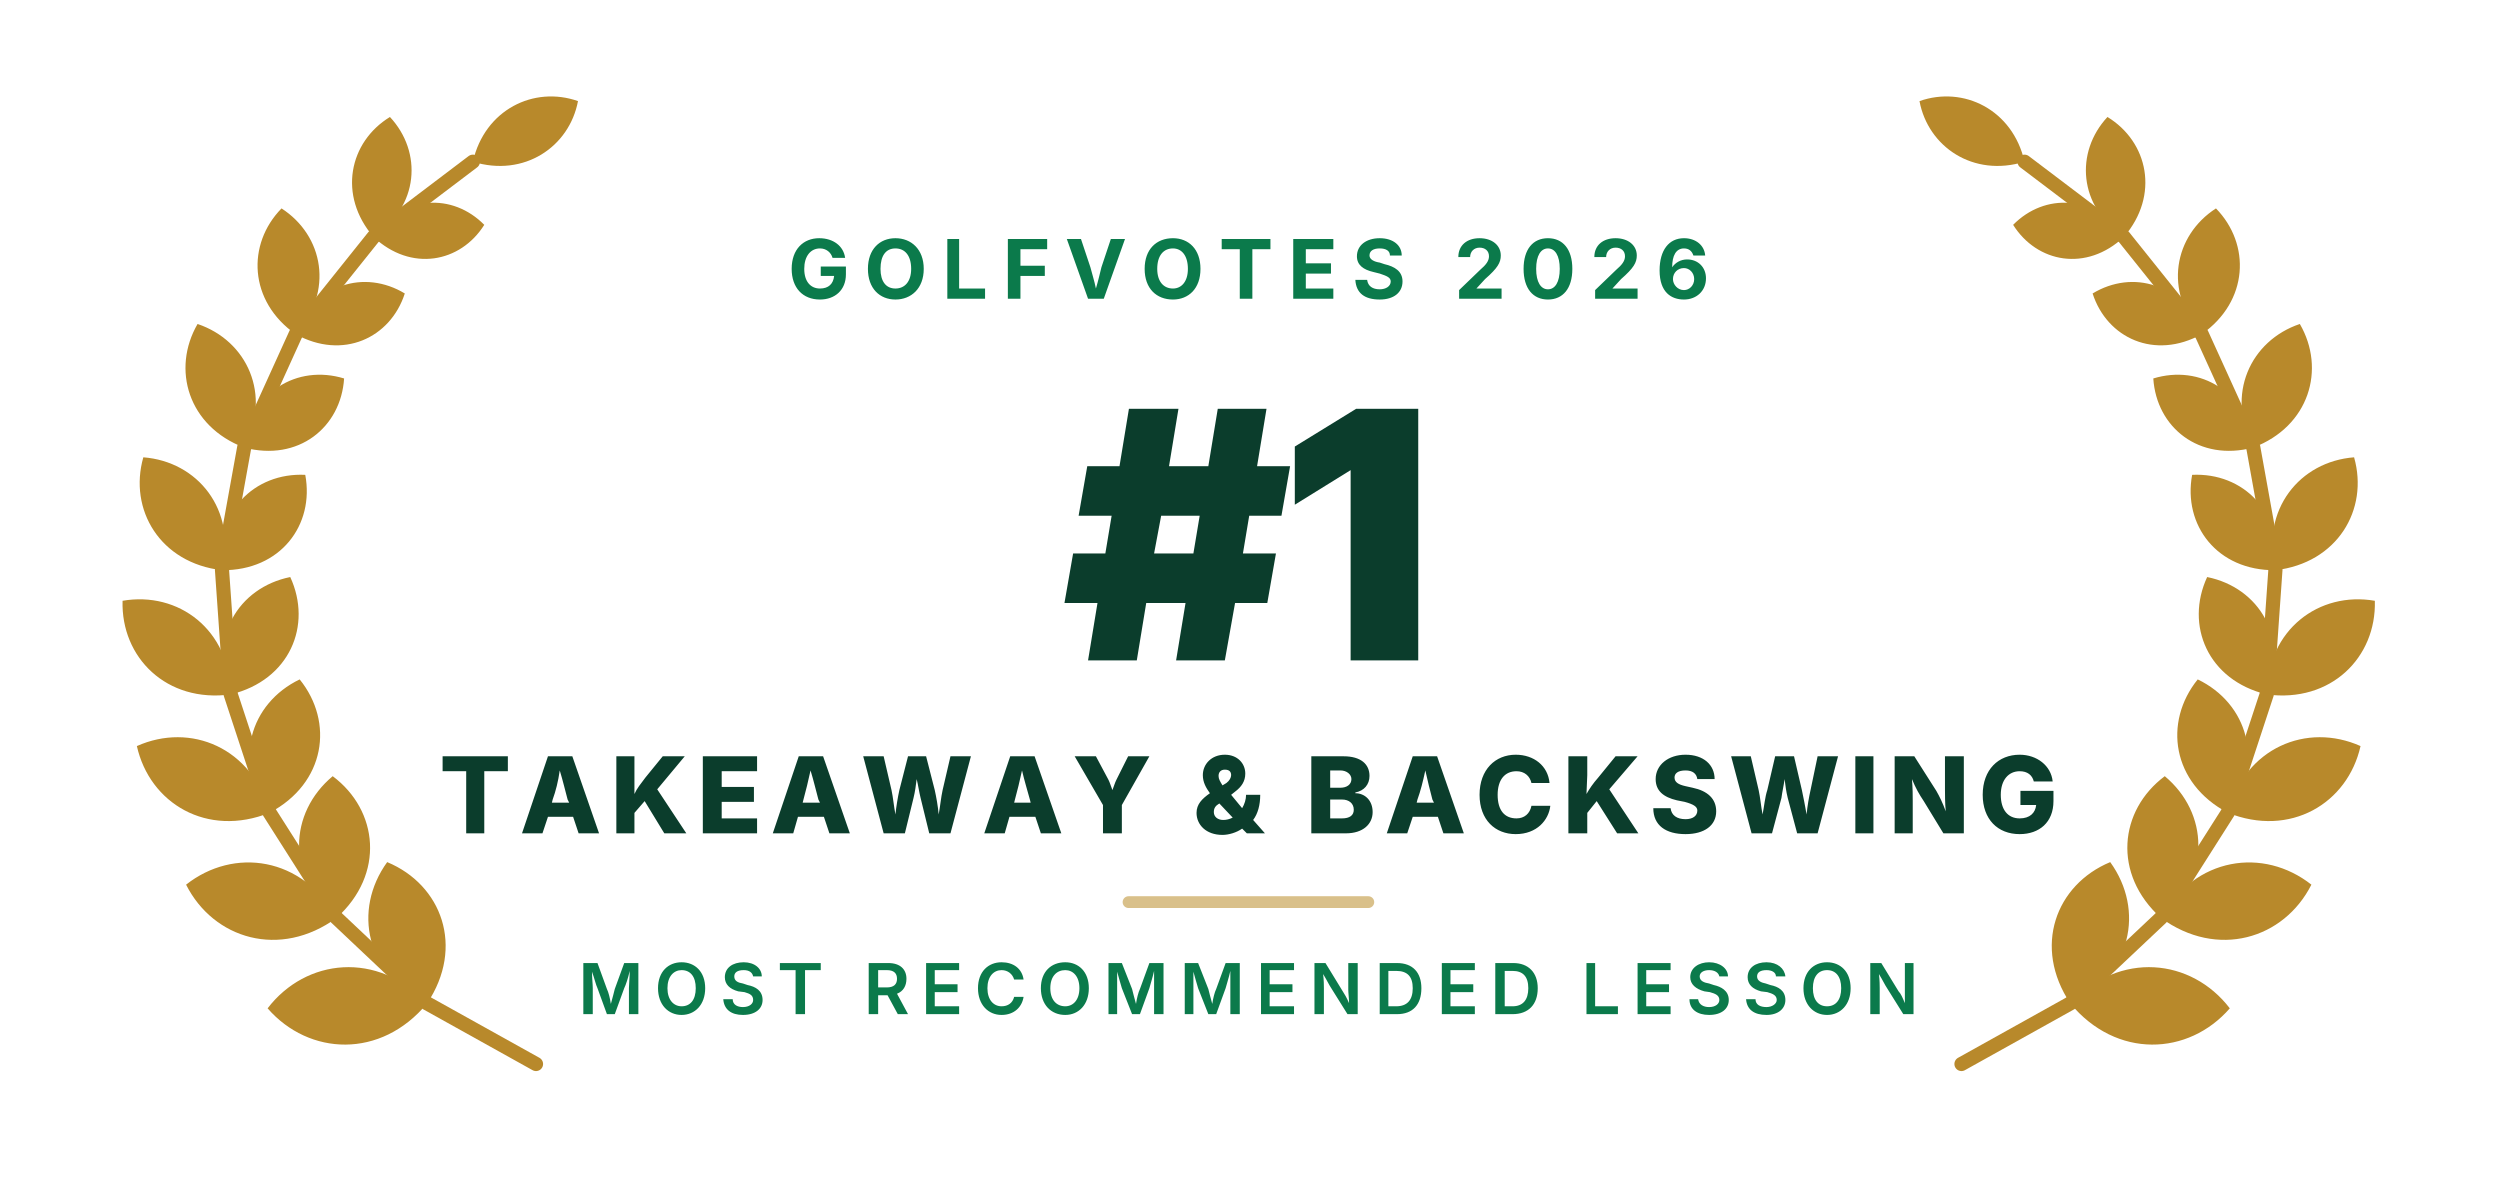
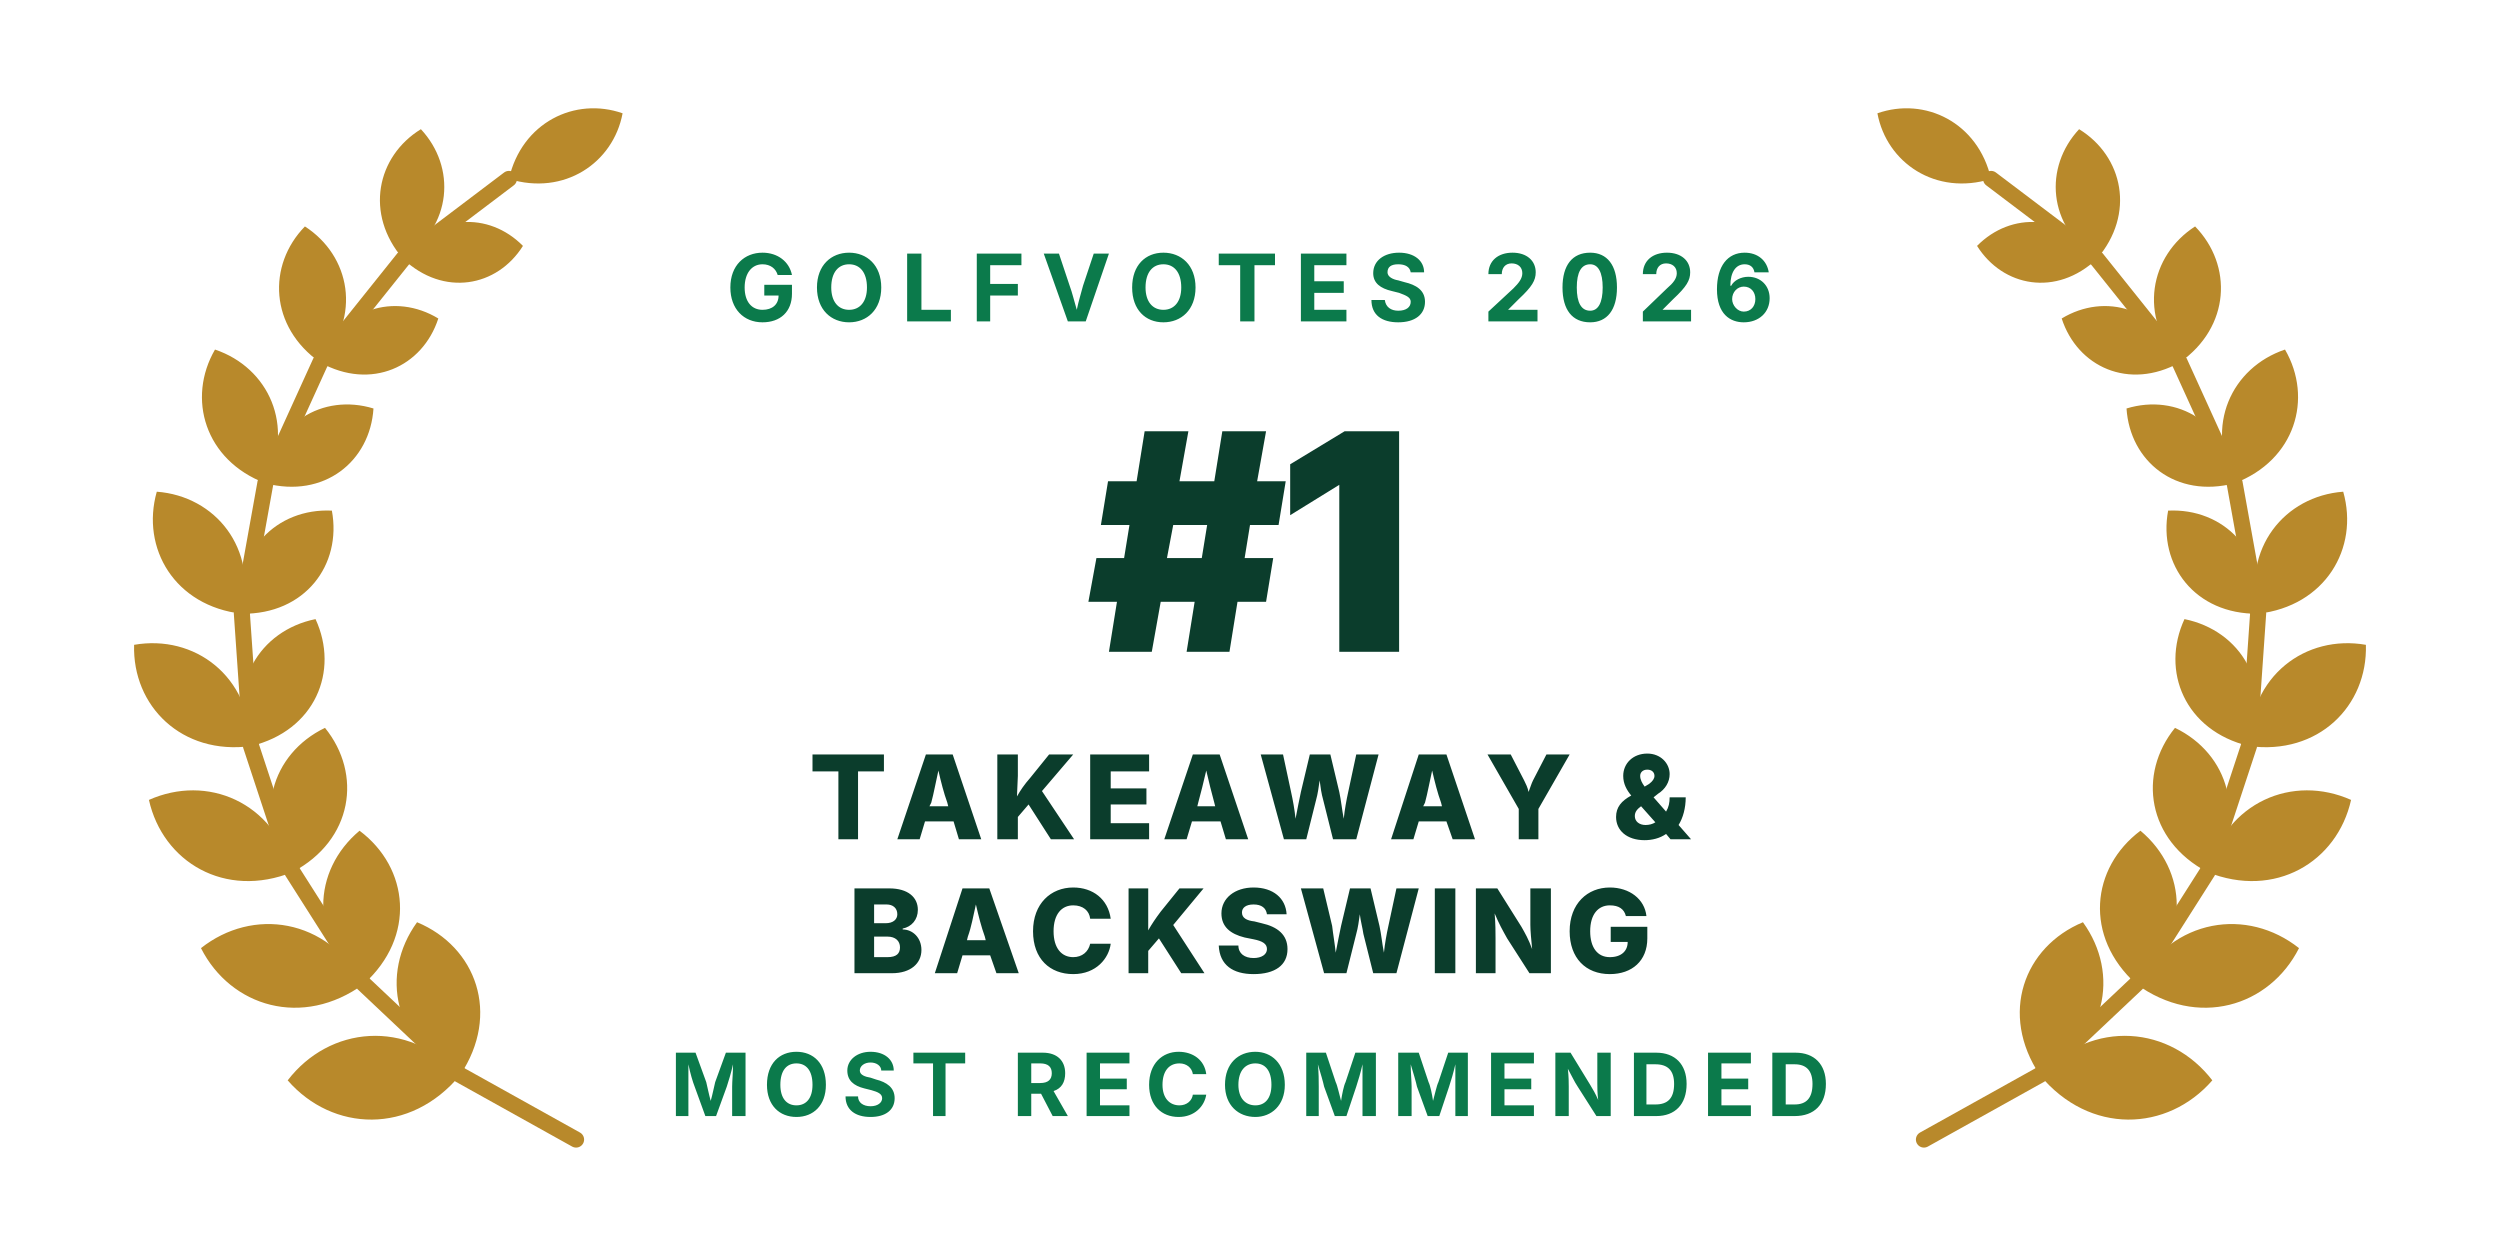
- <svg xmlns="http://www.w3.org/2000/svg" width="318" height="150" viewBox="0 0 318 150" role="img">
-   <path d="M68.18 135.34 L54.33 127.63 L42.81 116.76 L34.30 103.38 L29.35 88.33 L28.24 72.53 L31.06 56.93 L37.61 42.51 L47.51 30.14 L60.15 20.57M249.50 135.34 L263.34 127.63 L274.87 116.76 L283.37 103.38 L288.32 88.33 L289.43 72.53 L286.62 56.93 L280.06 42.51 L270.16 30.14 L257.52 20.57" fill="none" stroke="#B8892B" stroke-width="1.8" stroke-linecap="round" />
-   <path d="M54.33 127.63C48.03 120.92 38.92 121.89 34.04 128.26C39.31 134.31 48.46 134.72 54.33 127.63ZM54.33 127.63C59.12 120.46 56.20 112.55 49.25 109.66C44.84 115.76 46.50 124.02 54.33 127.63ZM42.81 116.76C38.50 108.98 29.74 107.73 23.67 112.53C27.16 119.45 35.63 122.00 42.81 116.76ZM42.81 116.76C48.99 111.18 48.13 103.08 42.32 98.73C36.74 103.39 36.33 111.52 42.81 116.76ZM34.30 103.38C32.12 95.10 24.23 91.85 17.41 94.90C19.04 102.19 26.35 106.58 34.30 103.38ZM34.30 103.38C41.40 99.63 42.52 91.87 38.12 86.42C31.80 89.46 29.49 96.96 34.30 103.38ZM29.35 88.33C29.27 80.08 22.68 75.19 15.59 76.42C15.38 83.61 21.17 89.44 29.35 88.33ZM29.35 88.33C36.86 86.51 39.75 79.53 36.92 73.40C30.31 74.74 26.38 81.19 29.35 88.33ZM28.24 72.53C30.12 64.82 25.13 58.70 18.23 58.17C16.34 64.82 20.36 71.62 28.24 72.53ZM28.24 72.53C35.68 72.60 40.02 66.77 38.83 60.40C32.35 60.08 27.16 65.17 28.24 72.53ZM31.06 56.93C34.62 50.20 31.42 43.33 25.13 41.21C21.80 46.96 23.93 54.23 31.06 56.93ZM31.06 56.93C37.96 58.76 43.37 54.36 43.77 48.14C37.81 46.32 31.78 49.83 31.06 56.93ZM37.61 42.51C42.51 37.09 41.15 29.96 35.81 26.51C31.36 31.06 31.63 38.32 37.61 42.51ZM37.61 42.51C43.59 45.83 49.66 43.01 51.49 37.33C46.39 34.24 39.96 36.08 37.61 42.51ZM47.51 30.14C53.33 26.27 53.75 19.33 49.60 14.88C44.41 18.05 42.95 24.85 47.51 30.14ZM47.51 30.14C52.28 34.62 58.56 33.43 61.60 28.60C57.59 24.53 51.20 24.73 47.51 30.14ZM60.15 20.57C66.66 22.59 72.42 18.68 73.52 12.86C67.93 10.89 61.66 13.93 60.15 20.57ZM263.34 127.63C269.21 134.72 278.37 134.31 283.63 128.26C278.75 121.89 269.64 120.92 263.34 127.63ZM263.34 127.63C271.17 124.02 272.83 115.76 268.42 109.66C261.47 112.55 258.55 120.46 263.34 127.63ZM274.87 116.76C282.04 122.00 290.51 119.45 294.01 112.53C287.93 107.73 279.17 108.98 274.87 116.76ZM274.87 116.76C281.34 111.52 280.93 103.39 275.36 98.73C269.54 103.08 268.68 111.18 274.87 116.76ZM283.37 103.38C291.32 106.58 298.63 102.19 300.26 94.90C293.44 91.85 285.55 95.10 283.37 103.38ZM283.37 103.38C288.18 96.96 285.87 89.46 279.55 86.42C275.15 91.87 276.27 99.63 283.37 103.38ZM288.32 88.33C296.50 89.44 302.29 83.61 302.08 76.42C295.00 75.19 288.40 80.08 288.32 88.33ZM288.32 88.33C291.29 81.19 287.36 74.74 280.75 73.40C277.92 79.53 280.81 86.51 288.32 88.33ZM289.43 72.53C297.31 71.62 301.33 64.82 299.44 58.17C292.54 58.70 287.55 64.82 289.43 72.53ZM289.43 72.53C290.51 65.17 285.32 60.08 278.84 60.40C277.66 66.77 281.99 72.60 289.43 72.53ZM286.62 56.93C293.74 54.23 295.87 46.96 292.54 41.21C286.25 43.33 283.05 50.20 286.62 56.93ZM286.62 56.93C285.89 49.83 279.86 46.32 273.90 48.14C274.30 54.36 279.72 58.76 286.62 56.93ZM280.06 42.51C286.04 38.32 286.31 31.06 281.87 26.51C276.52 29.96 275.16 37.09 280.06 42.51ZM280.06 42.51C277.71 36.08 271.28 34.24 266.18 37.33C268.01 43.01 274.08 45.83 280.06 42.51ZM270.16 30.14C274.72 24.85 273.26 18.05 268.07 14.88C263.93 19.33 264.35 26.27 270.16 30.14ZM270.16 30.14C266.47 24.73 260.08 24.53 256.07 28.60C259.11 33.43 265.39 34.62 270.16 30.14ZM257.52 20.57C256.01 13.93 249.75 10.89 244.16 12.86C245.25 18.68 251.01 22.59 257.52 20.57Z" fill="#B8892B" />
-   <rect x="142.8" y="114" width="32" height="1.5" rx=".75" fill="#D9C08A" />
-   <path d="M104.3 38.1C106.2 38.1 107.6 36.9 107.6 34.9L107.6 33.9L104.4 33.9L104.4 35.1L106.1 35.1C106 36.1 105.4 36.7 104.3 36.7C103.1 36.7 102.3 35.8 102.3 34.2C102.3 32.6 103.1 31.6 104.3 31.6C105.1 31.6 105.7 32.1 105.9 32.8L107.5 32.8C107.3 31.3 106 30.3 104.2 30.3C102.2 30.3 100.7 31.7 100.7 34.2C100.7 36.6 102.1 38.1 104.3 38.1ZM113.9 38.1C115.9 38.1 117.5 36.7 117.5 34.2C117.5 31.7 115.9 30.3 113.9 30.3C111.9 30.3 110.4 31.7 110.4 34.2C110.4 36.7 111.9 38.1 113.9 38.1ZM113.9 36.7C112.7 36.7 112 35.8 112 34.2C112 32.5 112.7 31.6 113.9 31.6C115.1 31.6 115.9 32.5 115.9 34.2C115.9 35.8 115.1 36.7 113.9 36.7ZM120.5 38L125.3 38L125.3 36.7L122 36.7L122 30.4L120.5 30.4ZM128.2 38L129.8 38L129.8 35.1L132.9 35.1L132.9 33.8L129.8 33.8L129.8 31.7L133.2 31.7L133.2 30.4L128.2 30.4ZM138.4 38L140.4 38L143.1 30.4L141.3 30.4L140.1 34C139.9 34.8 139.7 35.7 139.4 36.7C139.2 35.7 138.9 34.8 138.7 34L137.5 30.4L135.7 30.4ZM149.2 38.1C151.2 38.1 152.7 36.7 152.7 34.2C152.7 31.7 151.2 30.3 149.2 30.3C147.1 30.3 145.6 31.7 145.6 34.2C145.6 36.7 147.1 38.1 149.2 38.1ZM149.2 36.7C148 36.7 147.2 35.8 147.2 34.2C147.2 32.5 148 31.6 149.2 31.6C150.3 31.6 151.1 32.5 151.1 34.2C151.1 35.8 150.3 36.7 149.2 36.7ZM155.4 31.7L157.7 31.7L157.7 38L159.3 38L159.3 31.7L161.6 31.7L161.6 30.4L155.4 30.4ZM164.5 38L169.6 38L169.6 36.7L166.1 36.7L166.1 34.8L169.3 34.8L169.3 33.5L166.1 33.5L166.1 31.7L169.6 31.7L169.6 30.4L164.5 30.4ZM175.5 38.1C177.3 38.1 178.4 37.2 178.4 35.8C178.4 34.5 177.4 33.9 176.1 33.6L175.5 33.4C174.8 33.3 174.2 33 174.2 32.5C174.2 31.9 174.7 31.6 175.5 31.6C176.3 31.6 176.8 31.9 176.8 32.5L178.3 32.5C178.3 31.2 177.2 30.3 175.5 30.3C173.8 30.3 172.6 31.2 172.6 32.6C172.6 33.7 173.4 34.3 174.7 34.6L175.5 34.8C176.4 35.1 176.9 35.3 176.9 35.8C176.9 36.4 176.3 36.8 175.5 36.8C174.6 36.8 174 36.4 173.9 35.6L172.4 35.6C172.5 37.3 173.6 38.1 175.5 38.1ZM185.6 38L191 38L191 36.7L187.8 36.7L187.8 36.7L188.9 35.5C190.5 34.1 190.9 33.4 190.9 32.5C190.9 31.2 189.8 30.3 188.2 30.3C186.6 30.3 185.5 31.2 185.5 32.7L187 32.7C187 32 187.5 31.5 188.2 31.5C188.9 31.5 189.4 31.9 189.4 32.6C189.4 33.2 189 33.7 188.3 34.3L185.6 36.9ZM196.9 38.1C198.8 38.1 200 36.7 200 34.2C200 31.7 198.8 30.3 196.9 30.3C195 30.3 193.8 31.7 193.8 34.2C193.8 36.7 195 38.1 196.9 38.1ZM196.9 36.8C196 36.8 195.4 35.9 195.4 34.2C195.4 32.5 196 31.6 196.9 31.6C197.8 31.6 198.4 32.5 198.4 34.2C198.4 35.9 197.8 36.8 196.9 36.8ZM202.9 38L208.3 38L208.3 36.7L205.1 36.7L205.1 36.7L206.2 35.5C207.8 34.1 208.2 33.4 208.2 32.5C208.2 31.2 207.1 30.3 205.5 30.3C203.9 30.3 202.8 31.2 202.8 32.7L204.3 32.7C204.3 32 204.8 31.5 205.5 31.5C206.2 31.5 206.7 31.9 206.7 32.6C206.7 33.2 206.3 33.7 205.6 34.3L202.9 36.9ZM214.2 38.1C215.8 38.1 217 37 217 35.4C217 34 216 33 214.6 33C213.8 33 213.1 33.4 212.7 34L212.7 34C212.7 32.5 213.2 31.6 214.2 31.6C214.8 31.6 215.2 31.9 215.4 32.5L216.9 32.5C216.8 31.2 215.7 30.3 214.2 30.3C212.3 30.3 211.1 31.8 211.1 34.4C211.1 37.2 212.6 38.1 214.2 38.1ZM214.2 36.9C213.4 36.9 212.8 36.2 212.8 35.5C212.8 34.7 213.4 34.1 214.2 34.1C214.9 34.1 215.5 34.7 215.5 35.5C215.5 36.3 214.9 36.9 214.2 36.9Z" fill="#0B7A4B" />
-   <path d="M149.6 84L155.8 84L157.1 76.7L161.2 76.7L162.3 70.4L158.1 70.4L158.9 65.6L163 65.6L164.1 59.3L159.9 59.3L161.1 52L154.9 52L153.7 59.3L148.7 59.3L149.9 52L143.6 52L142.4 59.3L138.3 59.3L137.2 65.6L141.4 65.6L140.6 70.4L136.5 70.4L135.4 76.7L139.6 76.7L138.4 84L144.6 84L145.8 76.7L150.8 76.7ZM146.8 70.4L147.7 65.6L152.6 65.6L151.8 70.4ZM180.4 52L172.5 52L164.7 56.8L164.7 64.2L171.8 59.8L171.8 59.8L171.8 84L180.4 84Z" fill="#0B3D2C" />
-   <path d="M56.3 98.1L59.3 98.1L59.3 106L61.6 106L61.6 98.1L64.6 98.1L64.6 96.2L56.3 96.2ZM66.4 106L69 106L69.7 103.9L72.9 103.9L73.6 106L76.2 106L72.8 96.2L69.7 96.2ZM70.2 102.1L70.3 101.7C70.7 100.6 71 99.4 71.2 98C71.6 99.3 71.9 100.6 72.2 101.7L72.4 102.1ZM78.4 106L80.7 106L80.7 103.4L82 101.9L84.5 106L87.3 106L83.6 100.4L87.1 96.2L84.3 96.2L82.1 98.9C81.5 99.7 81 100.3 80.7 101L80.7 98.6L80.7 96.2L78.4 96.2ZM89.4 106L96.3 106L96.3 104.1L91.8 104.1L91.8 102L95.9 102L95.9 100.1L91.8 100.1L91.8 98.1L96.3 98.1L96.3 96.2L89.4 96.2ZM98.3 106L100.9 106L101.5 103.9L104.8 103.9L105.5 106L108.1 106L104.7 96.2L101.6 96.2ZM102.1 102.1L102.2 101.7C102.5 100.6 102.8 99.4 103.1 98C103.5 99.3 103.8 100.6 104.1 101.7L104.3 102.1ZM112.4 106L115.1 106L116.2 101.5C116.4 100.7 116.5 99.9 116.6 99.1C116.8 99.9 116.9 100.7 117.1 101.5L118.2 106L120.9 106L123.5 96.2L120.9 96.2L119.9 100.5C119.7 101.4 119.6 102.5 119.4 103.6C119.3 102.5 119.1 101.4 118.9 100.5L117.8 96.2L115.5 96.2L114.4 100.5C114.2 101.4 114 102.6 113.9 103.6C113.7 102.6 113.6 101.4 113.4 100.5L112.4 96.2L109.8 96.2ZM125.2 106L127.8 106L128.4 103.9L131.7 103.9L132.4 106L135 106L131.6 96.2L128.5 96.2ZM129 102.1L129.1 101.7C129.4 100.6 129.7 99.4 130 98C130.3 99.3 130.7 100.6 131 101.7L131.1 102.1ZM140.3 106L142.7 106L142.7 102.4L146.2 96.2L143.5 96.2L142 99.2C141.8 99.6 141.7 100 141.5 100.5C141.3 100 141.2 99.6 141 99.2L139.4 96.2L136.7 96.2L140.3 102.4ZM155.5 106.2C156.3 106.2 157.3 105.9 158 105.4L158.6 106L160.9 106L159.4 104.3C160 103.5 160.3 102.4 160.3 101.1L158.5 101.1C158.5 101.7 158.3 102.3 158 102.8L156.6 101.1L157.1 100.7C157.9 100.1 158.4 99.4 158.4 98.4C158.4 97.1 157.4 96 155.8 96C154.1 96 153 97.2 153 98.6C153 99.5 153.4 100.2 153.9 100.9C152.9 101.6 152.2 102.3 152.2 103.4C152.2 104.9 153.4 106.2 155.5 106.2ZM156.8 104C156.4 104.2 156 104.3 155.6 104.3C154.9 104.3 154.4 103.9 154.4 103.3C154.4 102.8 154.6 102.5 155.1 102.2ZM155.5 99.9C155.2 99.4 155 99.1 155 98.7C155 98.2 155.3 97.9 155.8 97.9C156.4 97.9 156.6 98.2 156.6 98.6C156.6 98.9 156.4 99.3 156 99.6ZM166.8 106L171.2 106C173.4 106 174.6 104.8 174.6 103.3C174.6 101.8 173.6 100.9 172.4 100.9L172.4 100.8C173.5 100.6 174.2 99.8 174.2 98.7C174.2 97.2 173.1 96.2 170.9 96.2L166.8 96.2ZM169.2 104.1L169.2 101.7L170.7 101.7C171.6 101.7 172.2 102.2 172.2 103C172.2 103.7 171.7 104.1 170.7 104.1ZM169.2 100.2L169.2 98L170.5 98C171.3 98 171.9 98.5 171.9 99.1C171.9 99.8 171.3 100.2 170.5 100.2ZM176.4 106L179 106L179.7 103.9L182.9 103.9L183.6 106L186.2 106L182.8 96.2L179.7 96.2ZM180.2 102.1L180.3 101.7C180.7 100.6 181 99.4 181.3 98C181.6 99.3 181.9 100.6 182.2 101.7L182.4 102.1ZM192.8 106.1C195.5 106.1 197 104.3 197.2 102.5L194.8 102.5C194.6 103.5 193.9 104.1 192.9 104.1C191.4 104.1 190.5 103.1 190.5 101.1C190.5 99.2 191.4 98.1 192.9 98.1C193.9 98.1 194.6 98.7 194.8 99.6L197.1 99.6C196.9 97.4 195.1 96 192.8 96C190.2 96 188.2 97.9 188.2 101.1C188.2 104.3 190.2 106.1 192.8 106.1ZM199.5 106L201.9 106L201.9 103.4L203.1 101.9L205.7 106L208.4 106L204.7 100.4L208.3 96.2L205.5 96.2L203.3 98.9C202.6 99.7 202.2 100.3 201.8 101L201.9 98.6L201.9 96.2L199.5 96.2ZM214.4 106.1C216.8 106.1 218.3 105 218.3 103.2C218.3 101.6 217.2 100.6 215.3 100.2L214.4 100C213.5 99.8 213 99.5 213 98.9C213 98.4 213.4 98 214.4 98C215.3 98 215.8 98.4 215.9 99.1L218.1 99.1C218.1 97.3 216.7 96 214.4 96C212.2 96 210.6 97.3 210.6 99.1C210.6 100.6 211.6 101.4 213.3 101.8L214.3 102C215.4 102.3 215.9 102.6 215.9 103.1C215.9 103.8 215.3 104.2 214.4 104.2C213.3 104.2 212.6 103.7 212.5 102.8L210.3 102.8C210.3 105 211.9 106.1 214.4 106.1ZM222.8 106L225.4 106L226.6 101.5C226.7 100.7 226.9 99.9 227 99.1C227.1 99.9 227.2 100.7 227.4 101.5L228.6 106L231.2 106L233.8 96.2L231.2 96.2L230.3 100.5C230.1 101.4 229.9 102.5 229.8 103.6C229.6 102.5 229.4 101.4 229.2 100.5L228.2 96.2L225.8 96.2L224.8 100.5C224.5 101.4 224.4 102.6 224.2 103.6C224 102.6 223.9 101.4 223.7 100.5L222.7 96.2L220.2 96.2ZM238.3 96.2L236 96.2L236 106L238.3 106ZM241 106L243.3 106L243.3 101.9C243.3 101.3 243.3 100.2 243.2 99.1C243.7 100.3 244.1 101 244.7 101.9L247.2 106L249.8 106L249.8 96.2L247.4 96.2L247.4 100.4C247.4 101 247.4 102.2 247.5 103.2C247.1 102.1 246.7 101.3 246.3 100.6L243.5 96.2L241 96.2ZM256.9 106.1C259.4 106.1 261.2 104.6 261.2 101.9L261.2 100.6L257 100.6L257 102.4L259 102.4C258.9 103.4 258.2 104.1 256.9 104.1C255.4 104.1 254.5 103 254.5 101.1C254.5 99.2 255.5 98.1 256.9 98.1C257.9 98.1 258.5 98.6 258.7 99.4L261.1 99.4C260.9 97.4 259.1 96 256.9 96C254.2 96 252.2 97.9 252.2 101.1C252.2 104.2 254.1 106.1 256.9 106.1Z" fill="#0B3D2C" />
-   <path d="M74.2 129L75.4 129L75.4 125.7C75.4 125.2 75.3 124.3 75.3 123.6C75.6 124.4 75.8 125.3 76 125.7L77.2 129L78.2 129L79.4 125.7C79.6 125.3 79.9 124.4 80.1 123.5C80.1 124.3 80 125.2 80 125.7L80 129L81.2 129L81.2 122.5L79.4 122.5L78.2 125.8C78.1 126.2 77.9 127 77.7 127.7C77.6 127 77.4 126.2 77.2 125.8L76 122.5L74.2 122.5ZM86.7 129.1C88.4 129.1 89.7 127.8 89.7 125.7C89.7 123.6 88.4 122.4 86.7 122.4C85 122.4 83.7 123.6 83.7 125.7C83.7 127.8 85 129.1 86.7 129.1ZM86.7 128C85.7 128 84.9 127.2 84.9 125.7C84.9 124.2 85.7 123.4 86.7 123.4C87.8 123.4 88.5 124.2 88.5 125.7C88.5 127.2 87.8 128 86.7 128ZM94.5 129.1C96.1 129.1 97 128.3 97 127.2C97 126 96.1 125.5 95.1 125.3L94.5 125.1C93.9 125 93.4 124.8 93.4 124.2C93.4 123.7 93.8 123.4 94.6 123.4C95.3 123.4 95.7 123.7 95.8 124.2L96.9 124.2C96.9 123.2 96 122.4 94.6 122.4C93.2 122.4 92.2 123.1 92.2 124.3C92.2 125.2 92.8 125.8 93.9 126.1L94.7 126.2C95.4 126.4 95.8 126.6 95.8 127.2C95.8 127.7 95.3 128.1 94.5 128.1C93.8 128.1 93.2 127.8 93.2 127.1L92 127.1C92.1 128.4 93 129.1 94.5 129.1ZM99.2 123.4L101.2 123.4L101.2 129L102.4 129L102.4 123.4L104.4 123.4L104.4 122.5L99.2 122.5ZM110.5 129L111.7 129L111.7 126.6L112.9 126.6L114.2 129L115.5 129L114.1 126.4C114.9 126.1 115.3 125.4 115.3 124.5C115.3 123.3 114.5 122.5 113 122.5L110.5 122.5ZM111.7 125.6L111.7 123.4L112.8 123.4C113.7 123.4 114.1 123.8 114.1 124.5C114.1 125.2 113.7 125.6 112.8 125.6ZM117.8 129L122 129L122 128L118.9 128L118.9 126.2L121.8 126.2L121.8 125.2L118.9 125.2L118.9 123.4L122 123.4L122 122.5L117.8 122.5ZM127.4 129.1C129 129.1 130 128.1 130.2 126.8L129 126.8C128.8 127.6 128.2 128 127.4 128C126.4 128 125.6 127.2 125.6 125.7C125.6 124.2 126.4 123.4 127.4 123.4C128.2 123.4 128.8 123.9 129 124.6L130.2 124.6C130 123.2 128.9 122.4 127.4 122.4C125.7 122.4 124.4 123.6 124.4 125.7C124.4 127.8 125.7 129.1 127.4 129.1ZM135.5 129.1C137.2 129.1 138.5 127.8 138.5 125.7C138.5 123.6 137.2 122.4 135.5 122.4C133.7 122.4 132.4 123.6 132.4 125.7C132.4 127.8 133.7 129.1 135.5 129.1ZM135.5 128C134.4 128 133.6 127.2 133.6 125.7C133.6 124.2 134.4 123.4 135.5 123.4C136.5 123.4 137.3 124.2 137.3 125.7C137.3 127.2 136.5 128 135.5 128ZM141 129L142.1 129L142.1 125.7C142.1 125.2 142.1 124.3 142.1 123.6C142.3 124.4 142.6 125.3 142.7 125.7L144 129L145 129L146.2 125.7C146.3 125.3 146.6 124.4 146.8 123.5C146.8 124.3 146.8 125.2 146.8 125.7L146.8 129L148 129L148 122.5L146.2 122.5L145 125.8C144.8 126.2 144.6 127 144.5 127.7C144.3 127 144.1 126.2 144 125.8L142.7 122.5L141 122.5ZM150.7 129L151.8 129L151.8 125.7C151.8 125.2 151.8 124.3 151.8 123.6C152 124.4 152.3 125.3 152.4 125.7L153.7 129L154.7 129L155.9 125.7C156 125.3 156.3 124.4 156.5 123.5C156.5 124.3 156.5 125.2 156.5 125.7L156.5 129L157.7 129L157.7 122.5L155.9 122.5L154.7 125.8C154.5 126.2 154.3 127 154.2 127.7C154 127 153.8 126.2 153.7 125.8L152.4 122.5L150.7 122.5ZM160.4 129L164.6 129L164.6 128L161.5 128L161.5 126.2L164.4 126.2L164.4 125.2L161.5 125.2L161.5 123.4L164.6 123.4L164.6 122.5L160.4 122.5ZM167.2 129L168.4 129L168.4 125.7C168.4 125.4 168.4 124.7 168.3 123.9C168.8 124.7 169 125.2 169.4 125.8L171.4 129L172.7 129L172.7 122.5L171.5 122.5L171.5 125.9C171.5 126.3 171.6 127 171.6 127.6C171.3 126.9 171 126.4 170.8 126.1L168.6 122.5L167.2 122.5ZM177.7 129C179.7 129 180.8 127.8 180.8 125.7C180.8 123.7 179.7 122.5 177.7 122.5L175.5 122.5L175.5 129ZM176.6 128L176.6 123.5L177.6 123.5C179 123.5 179.7 124.2 179.7 125.7C179.7 127.2 179 128 177.6 128ZM183.4 129L187.6 129L187.6 128L184.5 128L184.5 126.2L187.4 126.2L187.4 125.2L184.5 125.2L184.5 123.4L187.6 123.4L187.6 122.5L183.4 122.5ZM192.4 129C194.4 129 195.6 127.8 195.6 125.7C195.6 123.7 194.4 122.5 192.5 122.5L190.2 122.5L190.2 129ZM191.4 128L191.4 123.5L192.4 123.5C193.7 123.5 194.4 124.2 194.4 125.7C194.4 127.2 193.7 128 192.4 128ZM201.8 129L205.8 129L205.8 128L202.9 128L202.9 122.5L201.8 122.5ZM208.3 129L212.5 129L212.5 128L209.4 128L209.4 126.2L212.3 126.2L212.3 125.2L209.4 125.2L209.4 123.4L212.5 123.4L212.5 122.5L208.3 122.5ZM217.4 129.1C219 129.1 219.9 128.3 219.9 127.2C219.9 126 218.9 125.5 218 125.3L217.4 125.1C216.8 125 216.2 124.8 216.2 124.2C216.2 123.7 216.7 123.4 217.4 123.4C218.1 123.4 218.6 123.7 218.7 124.2L219.8 124.2C219.8 123.2 218.8 122.4 217.4 122.4C216.1 122.4 215 123.1 215 124.3C215 125.2 215.7 125.8 216.8 126.1L217.5 126.2C218.2 126.4 218.7 126.6 218.7 127.2C218.7 127.7 218.2 128.1 217.4 128.1C216.7 128.1 216.1 127.8 216 127.1L214.9 127.1C214.9 128.4 215.9 129.1 217.4 129.1ZM224.7 129.1C226.2 129.1 227.1 128.3 227.1 127.2C227.1 126 226.2 125.5 225.2 125.3L224.6 125.1C224.1 125 223.5 124.8 223.5 124.2C223.5 123.7 223.9 123.4 224.7 123.4C225.4 123.4 225.9 123.7 225.9 124.2L227.1 124.2C227 123.2 226.1 122.4 224.7 122.4C223.3 122.4 222.3 123.1 222.3 124.3C222.3 125.2 222.9 125.8 224 126.1L224.8 126.2C225.5 126.4 226 126.6 226 127.2C226 127.7 225.4 128.1 224.7 128.1C223.9 128.1 223.3 127.8 223.3 127.1L222.1 127.1C222.2 128.4 223.1 129.1 224.7 129.1ZM232.4 129.1C234.1 129.1 235.4 127.8 235.4 125.7C235.4 123.6 234.1 122.4 232.4 122.4C230.7 122.4 229.4 123.6 229.4 125.7C229.4 127.8 230.7 129.1 232.4 129.1ZM232.4 128C231.3 128 230.6 127.2 230.6 125.7C230.6 124.2 231.3 123.4 232.4 123.4C233.5 123.4 234.2 124.2 234.2 125.7C234.2 127.2 233.5 128 232.4 128ZM237.9 129L239.1 129L239.1 125.7C239.1 125.4 239.1 124.7 239 123.9C239.5 124.7 239.7 125.2 240.1 125.8L242.1 129L243.4 129L243.4 122.5L242.3 122.5L242.3 125.9C242.3 126.3 242.3 127 242.3 127.6C242 126.9 241.8 126.4 241.5 126.1L239.3 122.5L237.9 122.5Z" fill="#0B7A4B" />
+ <svg xmlns="http://www.w3.org/2000/svg" width="280" height="140" viewBox="0 0 280 140" role="img">
+   <path d="M64.52 127.63 L51.54 120.40 L40.74 110.21 L32.77 97.67 L28.12 83.56 L27.09 68.74 L29.72 54.12 L35.87 40.60 L45.15 29.00 L57.00 20.04M215.48 127.63 L228.46 120.40 L239.26 110.21 L247.23 97.67 L251.88 83.56 L252.91 68.74 L250.28 54.12 L244.13 40.60 L234.85 29.00 L223.00 20.04" fill="none" stroke="#B8892B" stroke-width="1.8" stroke-linecap="round" />
+   <path d="M51.54 120.40C45.54 114.01 36.87 114.94 32.22 121.00C37.24 126.77 45.95 127.15 51.54 120.40ZM51.54 120.40C56.10 113.57 53.33 106.04 46.71 103.29C42.51 109.09 44.08 116.97 51.54 120.40ZM40.74 110.21C36.64 102.81 28.30 101.61 22.51 106.19C25.84 112.77 33.90 115.20 40.74 110.21ZM40.74 110.21C46.63 104.90 45.81 97.19 40.27 93.04C34.97 97.48 34.57 105.22 40.74 110.21ZM32.77 97.67C30.69 89.78 23.18 86.69 16.68 89.59C18.23 96.54 25.20 100.72 32.77 97.67ZM32.77 97.67C39.53 94.10 40.60 86.70 36.40 81.52C30.39 84.41 28.19 91.55 32.77 97.67ZM28.12 83.56C28.05 75.70 21.77 71.04 15.02 72.22C14.82 79.06 20.34 84.61 28.12 83.56ZM28.12 83.56C35.28 81.83 38.03 75.17 35.34 69.34C29.04 70.62 25.29 76.76 28.12 83.56ZM27.09 68.74C28.88 61.40 24.12 55.57 17.56 55.07C15.76 61.41 19.58 67.88 27.09 68.74ZM27.09 68.74C34.17 68.82 38.30 63.26 37.17 57.19C31.00 56.89 26.06 61.74 27.09 68.74ZM29.72 54.12C33.12 47.71 30.07 41.17 24.08 39.15C20.91 44.62 22.94 51.55 29.72 54.12ZM29.72 54.12C36.30 55.86 41.45 51.67 41.83 45.75C36.16 44.02 30.42 47.36 29.72 54.12ZM35.87 40.60C40.54 35.44 39.24 28.65 34.15 25.36C29.92 29.70 30.18 36.61 35.87 40.60ZM35.87 40.60C41.57 43.76 47.34 41.08 49.09 35.67C44.23 32.73 38.11 34.48 35.87 40.60ZM45.15 29.00C50.69 25.32 51.09 18.71 47.14 14.47C42.20 17.50 40.81 23.97 45.15 29.00ZM45.15 29.00C49.69 33.27 55.68 32.14 58.57 27.54C54.75 23.67 48.66 23.85 45.15 29.00ZM57.00 20.04C63.20 21.96 68.69 18.24 69.73 12.69C64.41 10.82 58.44 13.71 57.00 20.04ZM228.46 120.40C234.05 127.15 242.76 126.77 247.78 121.00C243.13 114.94 234.46 114.01 228.46 120.40ZM228.46 120.40C235.92 116.97 237.49 109.09 233.29 103.29C226.67 106.04 223.90 113.57 228.46 120.40ZM239.26 110.21C246.10 115.20 254.16 112.77 257.49 106.19C251.70 101.61 243.36 102.81 239.26 110.21ZM239.26 110.21C245.43 105.22 245.03 97.48 239.73 93.04C234.19 97.19 233.37 104.90 239.26 110.21ZM247.23 97.67C254.80 100.72 261.77 96.54 263.32 89.59C256.82 86.69 249.31 89.78 247.23 97.67ZM247.23 97.67C251.81 91.55 249.61 84.41 243.60 81.52C239.40 86.70 240.47 94.10 247.23 97.67ZM251.88 83.56C259.66 84.61 265.18 79.06 264.98 72.22C258.23 71.04 251.95 75.70 251.88 83.56ZM251.88 83.56C254.71 76.76 250.96 70.62 244.66 69.34C241.97 75.17 244.72 81.83 251.88 83.56ZM252.91 68.74C260.42 67.88 264.24 61.41 262.44 55.07C255.88 55.57 251.12 61.40 252.91 68.74ZM252.91 68.74C253.94 61.74 249.00 56.89 242.83 57.19C241.70 63.26 245.83 68.82 252.91 68.74ZM250.28 54.12C257.06 51.55 259.09 44.62 255.92 39.15C249.93 41.17 246.88 47.71 250.28 54.12ZM250.28 54.12C249.58 47.36 243.84 44.02 238.17 45.75C238.55 51.67 243.70 55.86 250.28 54.12ZM244.13 40.60C249.82 36.61 250.08 29.70 245.85 25.36C240.76 28.65 239.46 35.44 244.13 40.60ZM244.13 40.60C241.89 34.48 235.77 32.73 230.91 35.67C232.66 41.08 238.43 43.76 244.13 40.60ZM234.85 29.00C239.19 23.97 237.80 17.50 232.86 14.47C228.91 18.71 229.31 25.32 234.85 29.00ZM234.85 29.00C231.34 23.85 225.25 23.67 221.43 27.54C224.32 32.14 230.31 33.27 234.85 29.00ZM223.00 20.04C221.56 13.71 215.59 10.82 210.27 12.69C211.31 18.24 216.80 21.96 223.00 20.04Z" fill="#B8892B" />
+   <path d="M85.4 36.1C87.4 36.1 88.7 34.9 88.7 32.9L88.7 31.9L85.6 31.9L85.6 33.1L87.2 33.1C87.2 34.1 86.5 34.7 85.4 34.7C84.2 34.7 83.4 33.8 83.4 32.2C83.4 30.6 84.2 29.6 85.4 29.6C86.3 29.6 86.9 30.1 87.1 30.8L88.7 30.8C88.4 29.3 87.1 28.3 85.4 28.3C83.4 28.3 81.8 29.7 81.8 32.2C81.8 34.6 83.3 36.1 85.4 36.1ZM95.1 36.1C97.1 36.1 98.7 34.7 98.7 32.2C98.7 29.7 97.1 28.3 95.1 28.3C93.1 28.3 91.5 29.7 91.5 32.2C91.5 34.7 93.1 36.1 95.1 36.1ZM95.1 34.7C93.9 34.7 93.1 33.8 93.1 32.2C93.1 30.5 93.9 29.6 95.1 29.6C96.3 29.6 97.1 30.5 97.1 32.2C97.1 33.8 96.3 34.7 95.1 34.7ZM101.6 36L106.5 36L106.5 34.7L103.2 34.7L103.2 28.4L101.6 28.4ZM109.4 36L110.9 36L110.9 33.1L114 33.1L114 31.8L110.9 31.8L110.9 29.7L114.4 29.7L114.4 28.4L109.4 28.4ZM119.6 36L121.6 36L124.2 28.4L122.5 28.4L121.3 32C121.1 32.8 120.8 33.7 120.6 34.7C120.3 33.7 120.1 32.8 119.8 32L118.6 28.4L116.9 28.4ZM130.3 36.1C132.3 36.1 133.9 34.7 133.9 32.2C133.9 29.7 132.3 28.3 130.3 28.3C128.3 28.3 126.8 29.7 126.8 32.2C126.8 34.7 128.3 36.1 130.3 36.1ZM130.3 34.7C129.1 34.7 128.3 33.8 128.3 32.2C128.3 30.5 129.1 29.6 130.3 29.6C131.5 29.6 132.3 30.5 132.3 32.2C132.3 33.8 131.5 34.7 130.3 34.7ZM136.5 29.7L138.9 29.7L138.9 36L140.5 36L140.5 29.7L142.8 29.7L142.8 28.4L136.5 28.4ZM145.7 36L150.8 36L150.8 34.7L147.2 34.7L147.2 32.8L150.5 32.8L150.5 31.5L147.2 31.5L147.2 29.7L150.8 29.7L150.8 28.4L145.7 28.4ZM156.6 36.1C158.5 36.1 159.6 35.2 159.6 33.8C159.6 32.5 158.6 31.9 157.3 31.6L156.6 31.4C156 31.3 155.4 31 155.4 30.5C155.4 29.9 155.8 29.6 156.6 29.6C157.4 29.6 157.9 29.9 158 30.5L159.5 30.5C159.5 29.2 158.4 28.3 156.7 28.3C155 28.3 153.8 29.2 153.8 30.6C153.8 31.7 154.6 32.3 155.9 32.6L156.7 32.8C157.5 33.1 158 33.3 158 33.8C158 34.4 157.5 34.8 156.6 34.8C155.8 34.8 155.2 34.4 155.1 33.6L153.6 33.6C153.6 35.3 154.8 36.1 156.6 36.1ZM166.7 36L172.2 36L172.2 34.7L168.9 34.7L168.9 34.7L170.1 33.5C171.6 32.1 172 31.4 172 30.5C172 29.2 171 28.3 169.4 28.3C167.8 28.3 166.7 29.2 166.7 30.7L168.2 30.7C168.2 30 168.6 29.5 169.3 29.5C170 29.5 170.5 29.9 170.5 30.6C170.5 31.2 170.1 31.7 169.5 32.3L166.7 34.9ZM178.1 36.1C180 36.1 181.1 34.7 181.1 32.2C181.1 29.7 180 28.3 178.1 28.3C176.1 28.3 175 29.7 175 32.2C175 34.7 176.1 36.1 178.1 36.1ZM178.1 34.8C177.1 34.8 176.6 33.9 176.6 32.2C176.6 30.5 177.1 29.6 178.1 29.6C179 29.6 179.5 30.5 179.5 32.2C179.5 33.9 179 34.8 178.1 34.8ZM184 36L189.4 36L189.4 34.7L186.2 34.7L186.2 34.7L187.4 33.5C188.9 32.1 189.3 31.4 189.3 30.5C189.3 29.2 188.3 28.3 186.7 28.3C185.1 28.3 184 29.2 184 30.7L185.5 30.7C185.5 30 185.9 29.5 186.6 29.5C187.3 29.5 187.8 29.9 187.8 30.6C187.8 31.2 187.4 31.7 186.7 32.3L184 34.9ZM195.3 36.1C197 36.1 198.2 35 198.2 33.4C198.2 32 197.2 31 195.8 31C195 31 194.2 31.4 193.9 32L193.8 32C193.8 30.5 194.4 29.6 195.4 29.6C196 29.6 196.4 29.9 196.5 30.5L198.1 30.5C197.9 29.2 196.9 28.3 195.4 28.3C193.5 28.3 192.3 29.8 192.3 32.4C192.3 35.2 193.8 36.1 195.3 36.1ZM195.3 34.9C194.6 34.9 194 34.2 194 33.5C194 32.7 194.6 32.1 195.3 32.1C196.1 32.1 196.6 32.7 196.6 33.5C196.6 34.3 196.1 34.9 195.3 34.9Z" fill="#0B7A4B" />
+   <path d="M132.9 73L137.7 73L138.6 67.4L141.8 67.4L142.6 62.5L139.4 62.5L140 58.8L143.2 58.8L144 53.9L140.8 53.9L141.8 48.3L136.9 48.3L136 53.9L132.1 53.9L133.1 48.3L128.2 48.3L127.3 53.9L124.1 53.9L123.3 58.8L126.5 58.8L125.9 62.5L122.8 62.5L121.9 67.4L125.1 67.4L124.2 73L129 73L130 67.4L133.8 67.4ZM130.7 62.5L131.4 58.8L135.2 58.8L134.6 62.5ZM156.7 48.3L150.6 48.3L144.5 52L144.5 57.7L150 54.3L150 54.3L150 73L156.7 73Z" fill="#0B3D2C" />
+   <path d="M91 86.4L93.9 86.4L93.9 94L96.1 94L96.1 86.4L99 86.4L99 84.5L91 84.5ZM100.5 94L103 94L103.6 92L106.8 92L107.4 94L109.9 94L106.7 84.5L103.7 84.5ZM104.1 90.3L104.3 89.9C104.6 88.8 104.8 87.6 105.1 86.3C105.4 87.6 105.7 88.8 106.1 89.9L106.2 90.3ZM111.7 94L114 94L114 91.5L115.2 90.1L117.7 94L120.3 94L116.7 88.6L120.2 84.5L117.5 84.5L115.4 87.1C114.7 87.9 114.3 88.5 113.9 89.2L114 86.9L114 84.5L111.7 84.5ZM122.1 94L128.7 94L128.7 92.2L124.4 92.2L124.4 90.1L128.4 90.1L128.4 88.3L124.4 88.3L124.4 86.4L128.7 86.4L128.7 84.5L122.1 84.5ZM130.4 94L132.9 94L133.5 92L136.7 92L137.3 94L139.8 94L136.6 84.5L133.6 84.5ZM134.1 90.3L134.2 89.9C134.5 88.8 134.8 87.6 135.1 86.3C135.4 87.6 135.7 88.8 136 89.9L136.1 90.3ZM143.8 94L146.3 94L147.4 89.6C147.6 88.9 147.7 88.1 147.8 87.4C147.9 88.2 148 88.9 148.2 89.6L149.3 94L151.9 94L154.4 84.5L151.9 84.5L151 88.7C150.8 89.6 150.6 90.7 150.5 91.7C150.3 90.7 150.2 89.6 150 88.7L149 84.5L146.7 84.5L145.7 88.7C145.5 89.6 145.3 90.7 145.1 91.7C145 90.7 144.8 89.6 144.6 88.7L143.7 84.5L141.2 84.5ZM155.8 94L158.3 94L158.9 92L162 92L162.7 94L165.2 94L162 84.5L158.9 84.5ZM159.4 90.3L159.6 89.9C159.9 88.8 160.1 87.6 160.4 86.3C160.7 87.6 161 88.8 161.4 89.9L161.5 90.3ZM170.1 94L172.3 94L172.3 90.6L175.8 84.5L173.2 84.5L171.7 87.4C171.5 87.8 171.4 88.2 171.2 88.7C171.1 88.2 170.9 87.8 170.7 87.4L169.2 84.5L166.6 84.5L170.1 90.6ZM184.2 94.1C185 94.1 185.9 93.9 186.6 93.4L187.1 94L189.4 94L188 92.4C188.5 91.6 188.8 90.5 188.8 89.3L187 89.3C187 89.9 186.9 90.4 186.6 90.9L185.2 89.3L185.7 88.9C186.5 88.4 187 87.6 187 86.7C187 85.5 186 84.4 184.5 84.4C182.9 84.4 181.8 85.5 181.8 86.9C181.8 87.8 182.2 88.5 182.7 89.1C181.6 89.7 181 90.4 181 91.5C181 93 182.2 94.1 184.2 94.1ZM185.4 92.1C185.1 92.3 184.7 92.4 184.3 92.4C183.6 92.4 183.1 92 183.1 91.4C183.1 90.9 183.4 90.6 183.8 90.3ZM184.2 88.1C183.9 87.7 183.7 87.3 183.7 86.9C183.7 86.5 184 86.2 184.5 86.2C185 86.2 185.3 86.5 185.3 86.9C185.3 87.2 185.1 87.5 184.7 87.8Z" fill="#0B3D2C" />
+   <path d="M95.7 109L99.9 109C102 109 103.2 107.9 103.2 106.4C103.2 105 102.2 104.1 101.1 104.1L101.1 104C102.1 103.8 102.8 103 102.8 101.9C102.8 100.5 101.7 99.5 99.6 99.5L95.7 99.5ZM97.9 107.2L97.9 104.9L99.4 104.9C100.3 104.9 100.8 105.4 100.8 106.1C100.8 106.8 100.4 107.2 99.4 107.2ZM97.9 103.4L97.9 101.3L99.3 101.3C100 101.3 100.5 101.7 100.5 102.4C100.5 103 100 103.4 99.2 103.4ZM104.7 109L107.2 109L107.8 107L110.9 107L111.6 109L114.1 109L110.8 99.5L107.8 99.5ZM108.3 105.3L108.4 104.9C108.8 103.8 109 102.6 109.3 101.3C109.6 102.6 109.9 103.8 110.3 104.9L110.4 105.3ZM120.2 109.1C122.8 109.1 124.2 107.3 124.4 105.7L122.1 105.7C121.9 106.6 121.2 107.2 120.2 107.2C118.9 107.2 118 106.2 118 104.3C118 102.4 118.9 101.4 120.2 101.4C121.3 101.4 122 102 122.1 102.9L124.4 102.9C124.1 100.7 122.4 99.4 120.2 99.4C117.7 99.4 115.7 101.2 115.7 104.3C115.7 107.4 117.6 109.1 120.2 109.1ZM126.4 109L128.6 109L128.6 106.5L129.8 105.1L132.3 109L134.9 109L131.4 103.6L134.8 99.5L132.1 99.5L130 102.1C129.4 102.9 129 103.5 128.6 104.2L128.6 101.9L128.6 99.5L126.4 99.5ZM140.4 109.1C142.8 109.1 144.2 108.1 144.2 106.3C144.2 104.7 143.1 103.8 141.3 103.4L140.5 103.2C139.6 103.1 139.1 102.8 139.1 102.2C139.1 101.7 139.5 101.3 140.4 101.3C141.3 101.3 141.8 101.7 141.9 102.4L144.1 102.4C144 100.6 142.6 99.4 140.4 99.4C138.3 99.4 136.8 100.6 136.8 102.3C136.8 103.8 137.8 104.6 139.4 105L140.4 105.2C141.4 105.4 141.9 105.7 141.9 106.3C141.9 106.9 141.3 107.3 140.4 107.3C139.4 107.3 138.7 106.8 138.7 105.9L136.5 105.9C136.6 108.1 138.1 109.1 140.4 109.1ZM148.3 109L150.8 109L151.9 104.6C152.1 103.9 152.2 103.1 152.3 102.4C152.4 103.2 152.6 103.9 152.7 104.6L153.8 109L156.4 109L158.9 99.5L156.4 99.5L155.5 103.7C155.3 104.6 155.1 105.7 155 106.7C154.8 105.7 154.7 104.6 154.5 103.7L153.5 99.5L151.2 99.5L150.2 103.7C150 104.6 149.8 105.7 149.6 106.7C149.5 105.7 149.3 104.6 149.2 103.7L148.2 99.5L145.7 99.5ZM163 99.5L160.7 99.5L160.7 109L163 109ZM165.3 109L167.5 109L167.5 105.1C167.5 104.5 167.5 103.5 167.4 102.3C167.9 103.5 168.3 104.2 168.8 105.1L171.3 109L173.7 109L173.7 99.5L171.4 99.5L171.4 103.6C171.4 104.2 171.5 105.3 171.6 106.3C171.2 105.2 170.8 104.5 170.4 103.8L167.7 99.5L165.3 99.5ZM180.3 109.1C182.8 109.1 184.5 107.6 184.5 105.1L184.5 103.8L180.4 103.8L180.4 105.5L182.3 105.5C182.3 106.5 181.6 107.2 180.3 107.2C178.9 107.2 178.1 106.1 178.1 104.3C178.1 102.4 179 101.4 180.3 101.4C181.3 101.4 181.9 101.8 182.1 102.6L184.4 102.6C184.2 100.7 182.5 99.4 180.3 99.4C177.8 99.4 175.8 101.2 175.8 104.3C175.8 107.3 177.6 109.1 180.3 109.1Z" fill="#0B3D2C" />
+   <path d="M75.7 125L77.1 125L77.1 121.7C77.1 121.1 77.1 120.1 77.1 119.2C77.3 120.2 77.6 121.2 77.8 121.7L79 125L80.2 125L81.4 121.7C81.6 121.1 81.9 120.1 82.1 119.2C82.1 120.1 82 121.1 82 121.7L82 125L83.5 125L83.5 117.9L81.3 117.9L80.1 121.2C80 121.6 79.8 122.6 79.6 123.3C79.4 122.6 79.2 121.6 79.1 121.2L77.9 117.9L75.7 117.9ZM89.2 125.1C91.1 125.1 92.5 123.8 92.5 121.5C92.5 119.1 91.1 117.8 89.2 117.8C87.3 117.8 85.9 119.1 85.9 121.5C85.9 123.8 87.3 125.1 89.2 125.1ZM89.2 123.8C88.1 123.8 87.4 123 87.4 121.5C87.4 119.9 88.1 119.1 89.2 119.1C90.3 119.1 91 119.9 91 121.5C91 123 90.3 123.8 89.2 123.8ZM97.5 125.1C99.2 125.1 100.2 124.3 100.2 123C100.2 121.8 99.3 121.2 98.1 120.9L97.5 120.7C96.9 120.6 96.3 120.4 96.3 119.9C96.3 119.4 96.8 119 97.5 119C98.2 119 98.7 119.4 98.7 119.9L100.1 119.9C100.1 118.7 99.1 117.8 97.5 117.8C96 117.8 94.9 118.7 94.9 119.9C94.9 121 95.6 121.6 96.8 121.9L97.6 122.1C98.3 122.3 98.8 122.5 98.8 123C98.8 123.5 98.3 123.9 97.5 123.9C96.7 123.9 96.1 123.5 96.1 122.8L94.7 122.8C94.7 124.3 95.8 125.1 97.5 125.1ZM102.3 119.1L104.5 119.1L104.5 125L105.9 125L105.9 119.1L108.1 119.1L108.1 117.9L102.3 117.9ZM114 125L115.5 125L115.5 122.5L116.6 122.5L117.9 125L119.6 125L118 122.2C118.9 121.9 119.3 121.2 119.3 120.2C119.3 118.8 118.4 117.9 116.8 117.9L114 117.9ZM115.5 121.3L115.5 119.1L116.5 119.1C117.4 119.1 117.8 119.5 117.8 120.2C117.8 120.9 117.4 121.3 116.5 121.3ZM121.7 125L126.5 125L126.5 123.8L123.2 123.8L123.2 122L126.2 122L126.2 120.8L123.2 120.8L123.2 119.1L126.5 119.1L126.5 117.9L121.7 117.9ZM132 125.1C133.8 125.1 134.9 123.9 135.1 122.6L133.6 122.6C133.5 123.3 132.9 123.8 132.1 123.8C131 123.8 130.2 123 130.2 121.5C130.2 120 130.9 119.1 132.1 119.1C132.9 119.1 133.5 119.6 133.6 120.3L135.1 120.3C134.9 118.7 133.6 117.8 132 117.8C130.2 117.8 128.7 119.1 128.7 121.5C128.7 123.8 130.1 125.1 132 125.1ZM140.6 125.1C142.4 125.1 143.9 123.8 143.9 121.5C143.9 119.1 142.4 117.8 140.6 117.8C138.7 117.8 137.2 119.1 137.2 121.5C137.2 123.8 138.7 125.1 140.6 125.1ZM140.6 123.8C139.5 123.8 138.7 123 138.7 121.5C138.7 119.9 139.5 119.1 140.6 119.1C141.7 119.1 142.4 119.9 142.4 121.5C142.4 123 141.7 123.8 140.6 123.8ZM146.3 125L147.7 125L147.7 121.7C147.7 121.1 147.7 120.1 147.6 119.2C147.9 120.2 148.2 121.2 148.3 121.7L149.5 125L150.8 125L151.9 121.7C152.1 121.1 152.4 120.1 152.6 119.2C152.6 120.1 152.6 121.1 152.6 121.7L152.6 125L154.1 125L154.1 117.9L151.8 117.9L150.7 121.2C150.5 121.6 150.3 122.6 150.2 123.3C150 122.6 149.8 121.6 149.6 121.2L148.5 117.9L146.3 117.9ZM156.6 125L158.1 125L158.1 121.7C158.1 121.1 158 120.1 158 119.2C158.3 120.2 158.6 121.2 158.7 121.7L159.9 125L161.2 125L162.3 121.7C162.5 121.1 162.8 120.1 163 119.2C163 120.1 163 121.1 163 121.7L163 125L164.4 125L164.4 117.9L162.2 117.9L161.1 121.2C160.9 121.6 160.7 122.6 160.5 123.3C160.4 122.6 160.2 121.6 160 121.2L158.9 117.9L156.6 117.9ZM167 125L171.8 125L171.8 123.8L168.5 123.8L168.5 122L171.5 122L171.5 120.8L168.5 120.8L168.5 119.1L171.8 119.1L171.8 117.9L167 117.9ZM174.2 125L175.7 125L175.7 121.7C175.7 121.3 175.7 120.6 175.6 119.7C176.1 120.6 176.3 121.1 176.7 121.7L178.8 125L180.4 125L180.4 117.9L178.9 117.9L178.9 121.3C178.9 121.8 178.9 122.5 179 123.2C178.7 122.5 178.4 122 178.1 121.5L175.9 117.9L174.2 117.9ZM185.5 125C187.6 125 188.9 123.7 188.9 121.4C188.9 119.2 187.6 117.9 185.5 117.9L183 117.9L183 125ZM184.4 123.7L184.4 119.2L185.4 119.2C186.8 119.2 187.5 119.9 187.5 121.4C187.5 123 186.8 123.7 185.4 123.7ZM191.3 125L196.1 125L196.1 123.8L192.8 123.8L192.8 122L195.8 122L195.8 120.8L192.8 120.8L192.8 119.1L196.1 119.1L196.1 117.9L191.3 117.9ZM201 125C203.2 125 204.5 123.7 204.5 121.4C204.5 119.2 203.2 117.9 201.1 117.9L198.5 117.9L198.5 125ZM200 123.7L200 119.2L201 119.2C202.3 119.2 203 119.9 203 121.4C203 123 202.3 123.7 201 123.7Z" fill="#0B7A4B" />
</svg>
